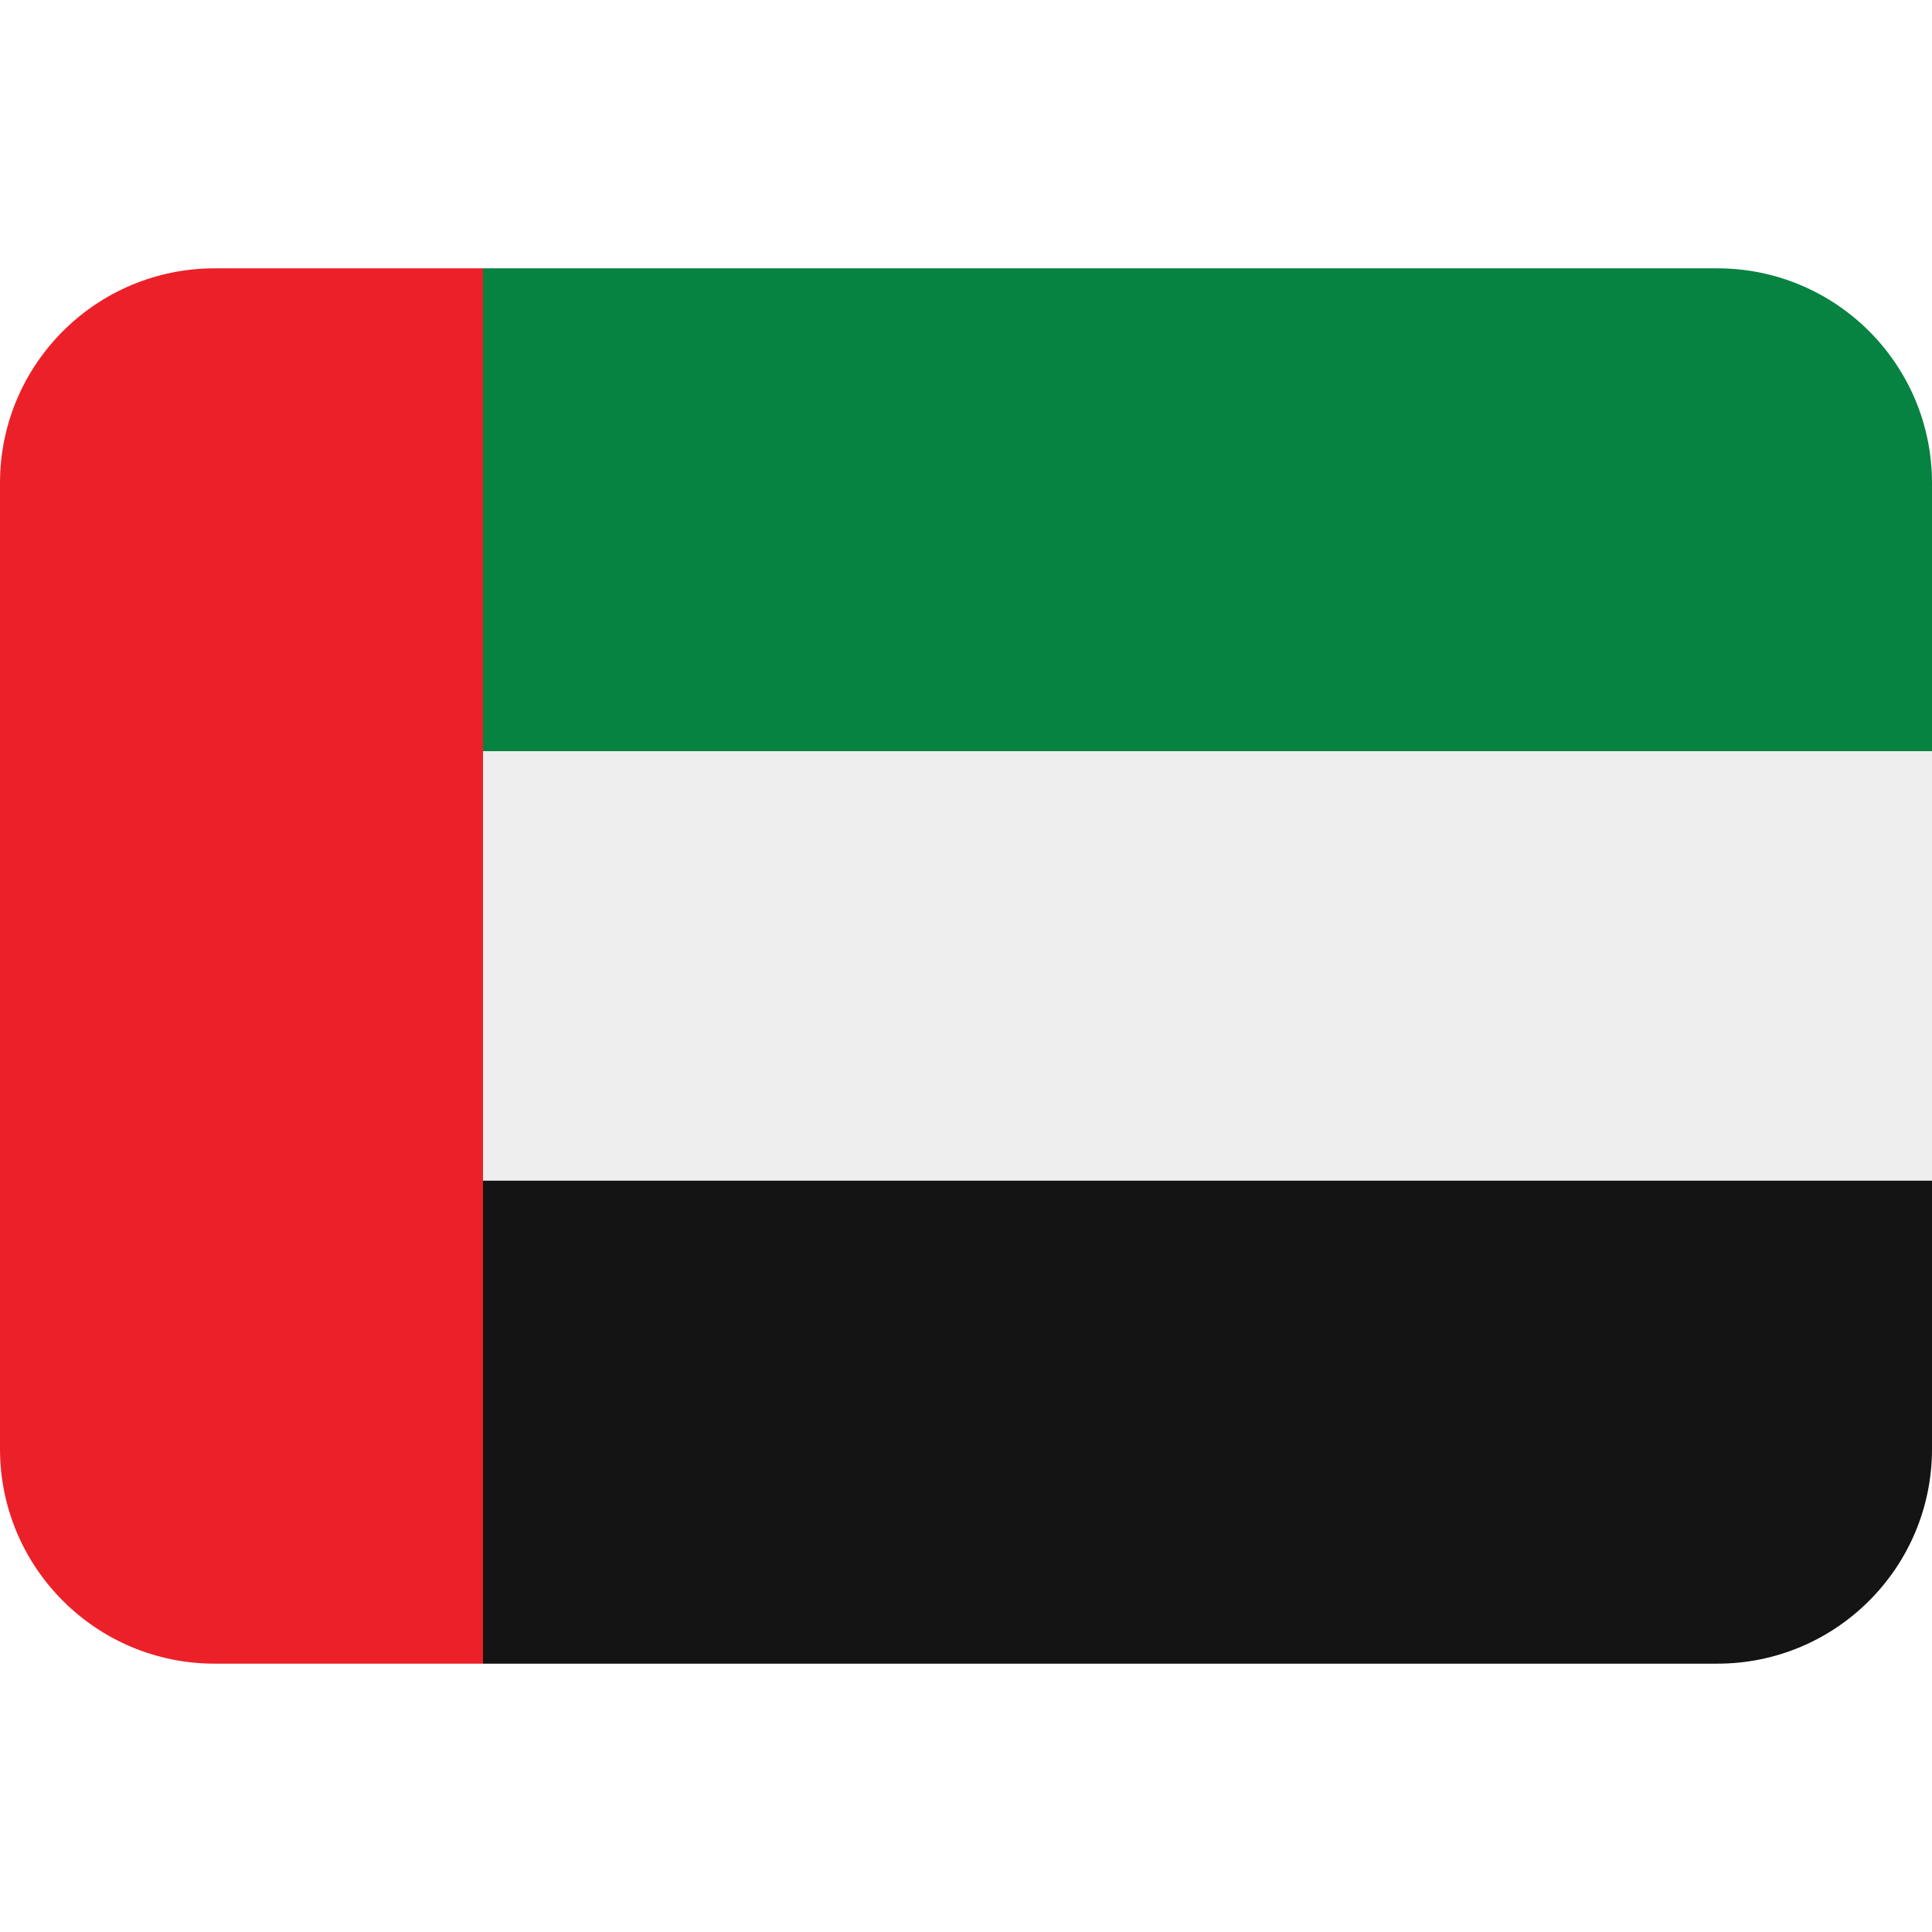
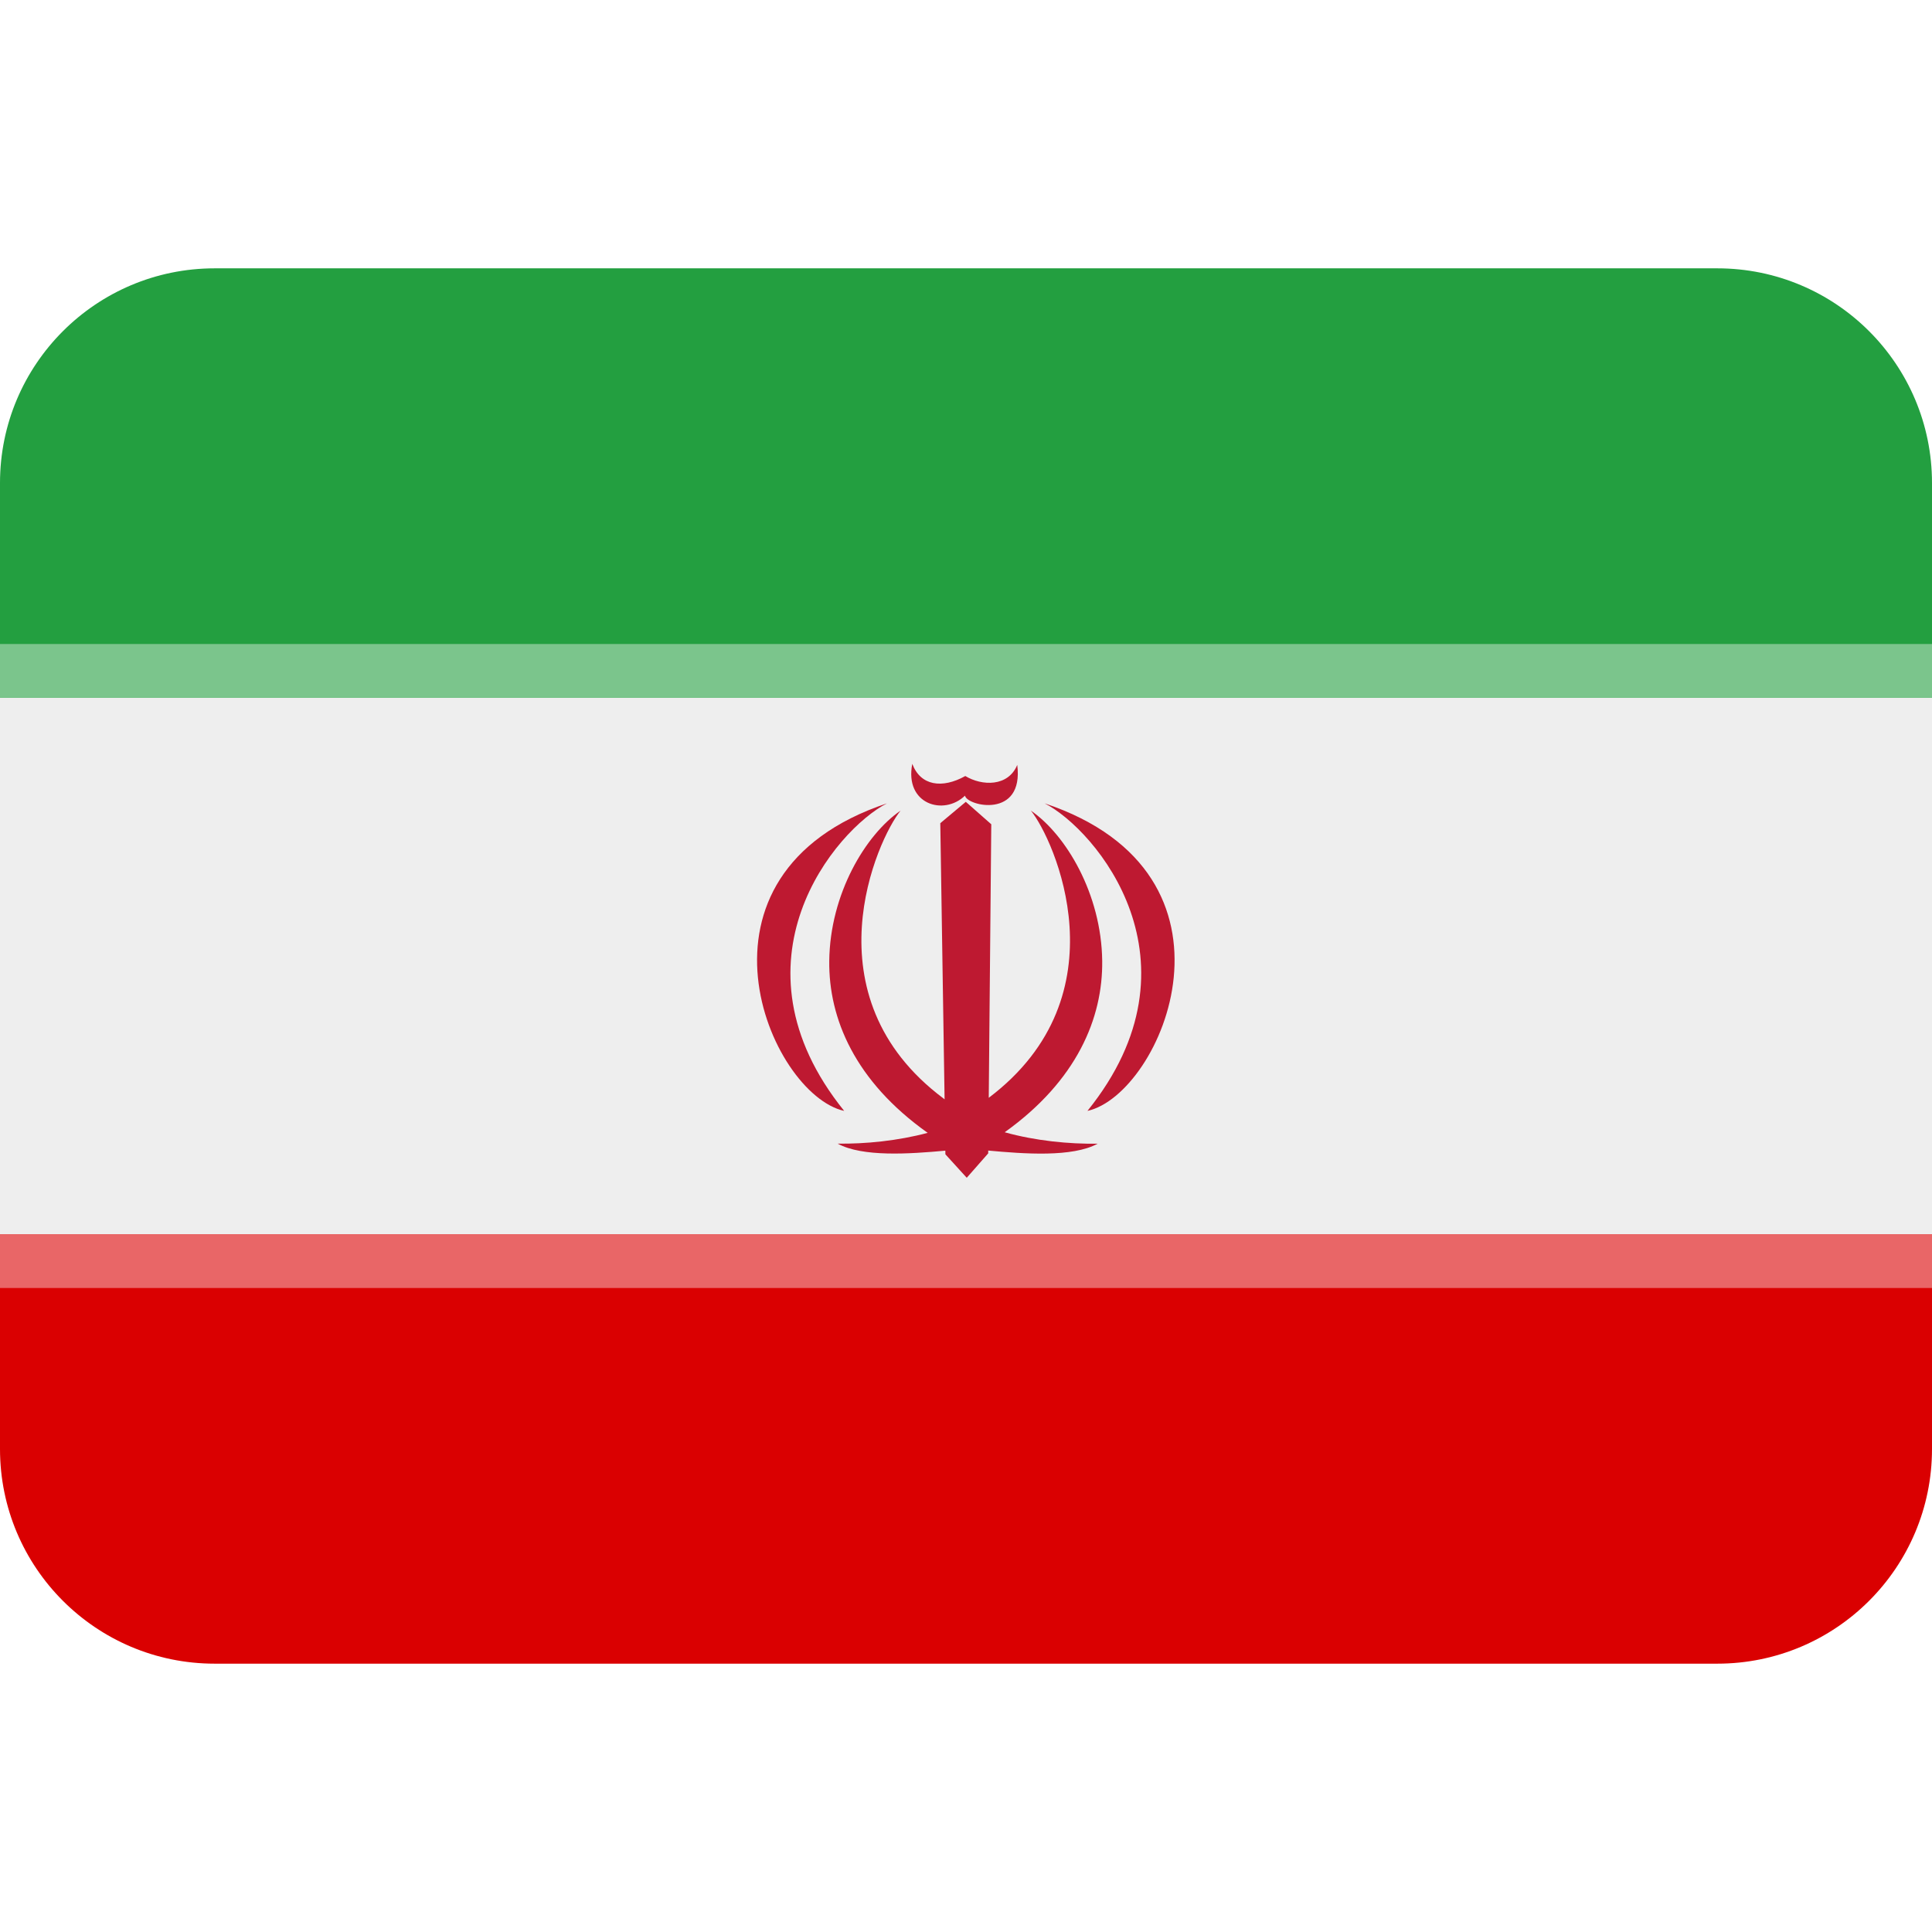
<svg xmlns="http://www.w3.org/2000/svg" viewBox="0 0 36 36">
-   <path fill="#068241" d="M32 5H9v9h27V9c0-2.209-1.791-4-4-4z" />
-   <path fill="#EEE" d="M9 14h27v8H9z" />
-   <path fill="#141414" d="M9 31h23c2.209 0 4-1.791 4-4v-5H9v9z" />
-   <path fill="#EC2028" d="M4 5C1.791 5 0 6.791 0 9v18c0 2.209 1.791 4 4 4h5V5H4z" />
+   <path fill="#DA0001" d="M0 27c0 2.209 1.791 4 4 4h28c2.209 0 4-1.791 4-4v-4H0v4z" />
+   <path fill="#EEE" d="M0 13h36v10H0z" />
+   <path fill="#239F40" d="M36 13V9c0-2.209-1.791-4-4-4H4C1.791 5 0 6.791 0 9v4h36z" />
+   <path fill="#E96667" d="M0 23h36v1H0z" />
+   <g fill="#BE1931">
+     <path d="M19.465 14.969c.957.49 3.038 2.953.798 5.731 1.391-.308 3.162-4.408-.798-5.731zm-2.937 0c-3.959 1.323-2.189 5.423-.798 5.731-2.24-2.778-.159-5.241.798-5.731zm1.453-.143c.04.197 1.101.436.974-.573-.168.408-.654.396-.968.207-.432.241-.835.182-.988-.227-.148.754.587.975.982.593z" />
+     <path d="M20.538 17.904c-.015-1.248-.677-2.352-1.329-2.799.43.527 1.752 3.436-.785 5.351l.047-5.097-.475-.418-.475.398.08 5.146-.018-.015c-2.563-1.914-1.233-4.837-.802-5.365-.652.447-1.315 1.551-1.329 2.799-.013 1.071.477 2.243 1.834 3.205-.558.149-1.162.208-1.678.201.464.253 1.34.192 2.007.131l.001.068.398.437.4-.455v-.052c.672.062 1.567.129 2.039-.128-.532.008-1.159-.053-1.732-.213 1.344-.961 1.83-2.127 1.817-3.194z" />
+   </g>
+   <path fill="#7BC58C" d="M0 12h36v1H0z" />
</svg>
